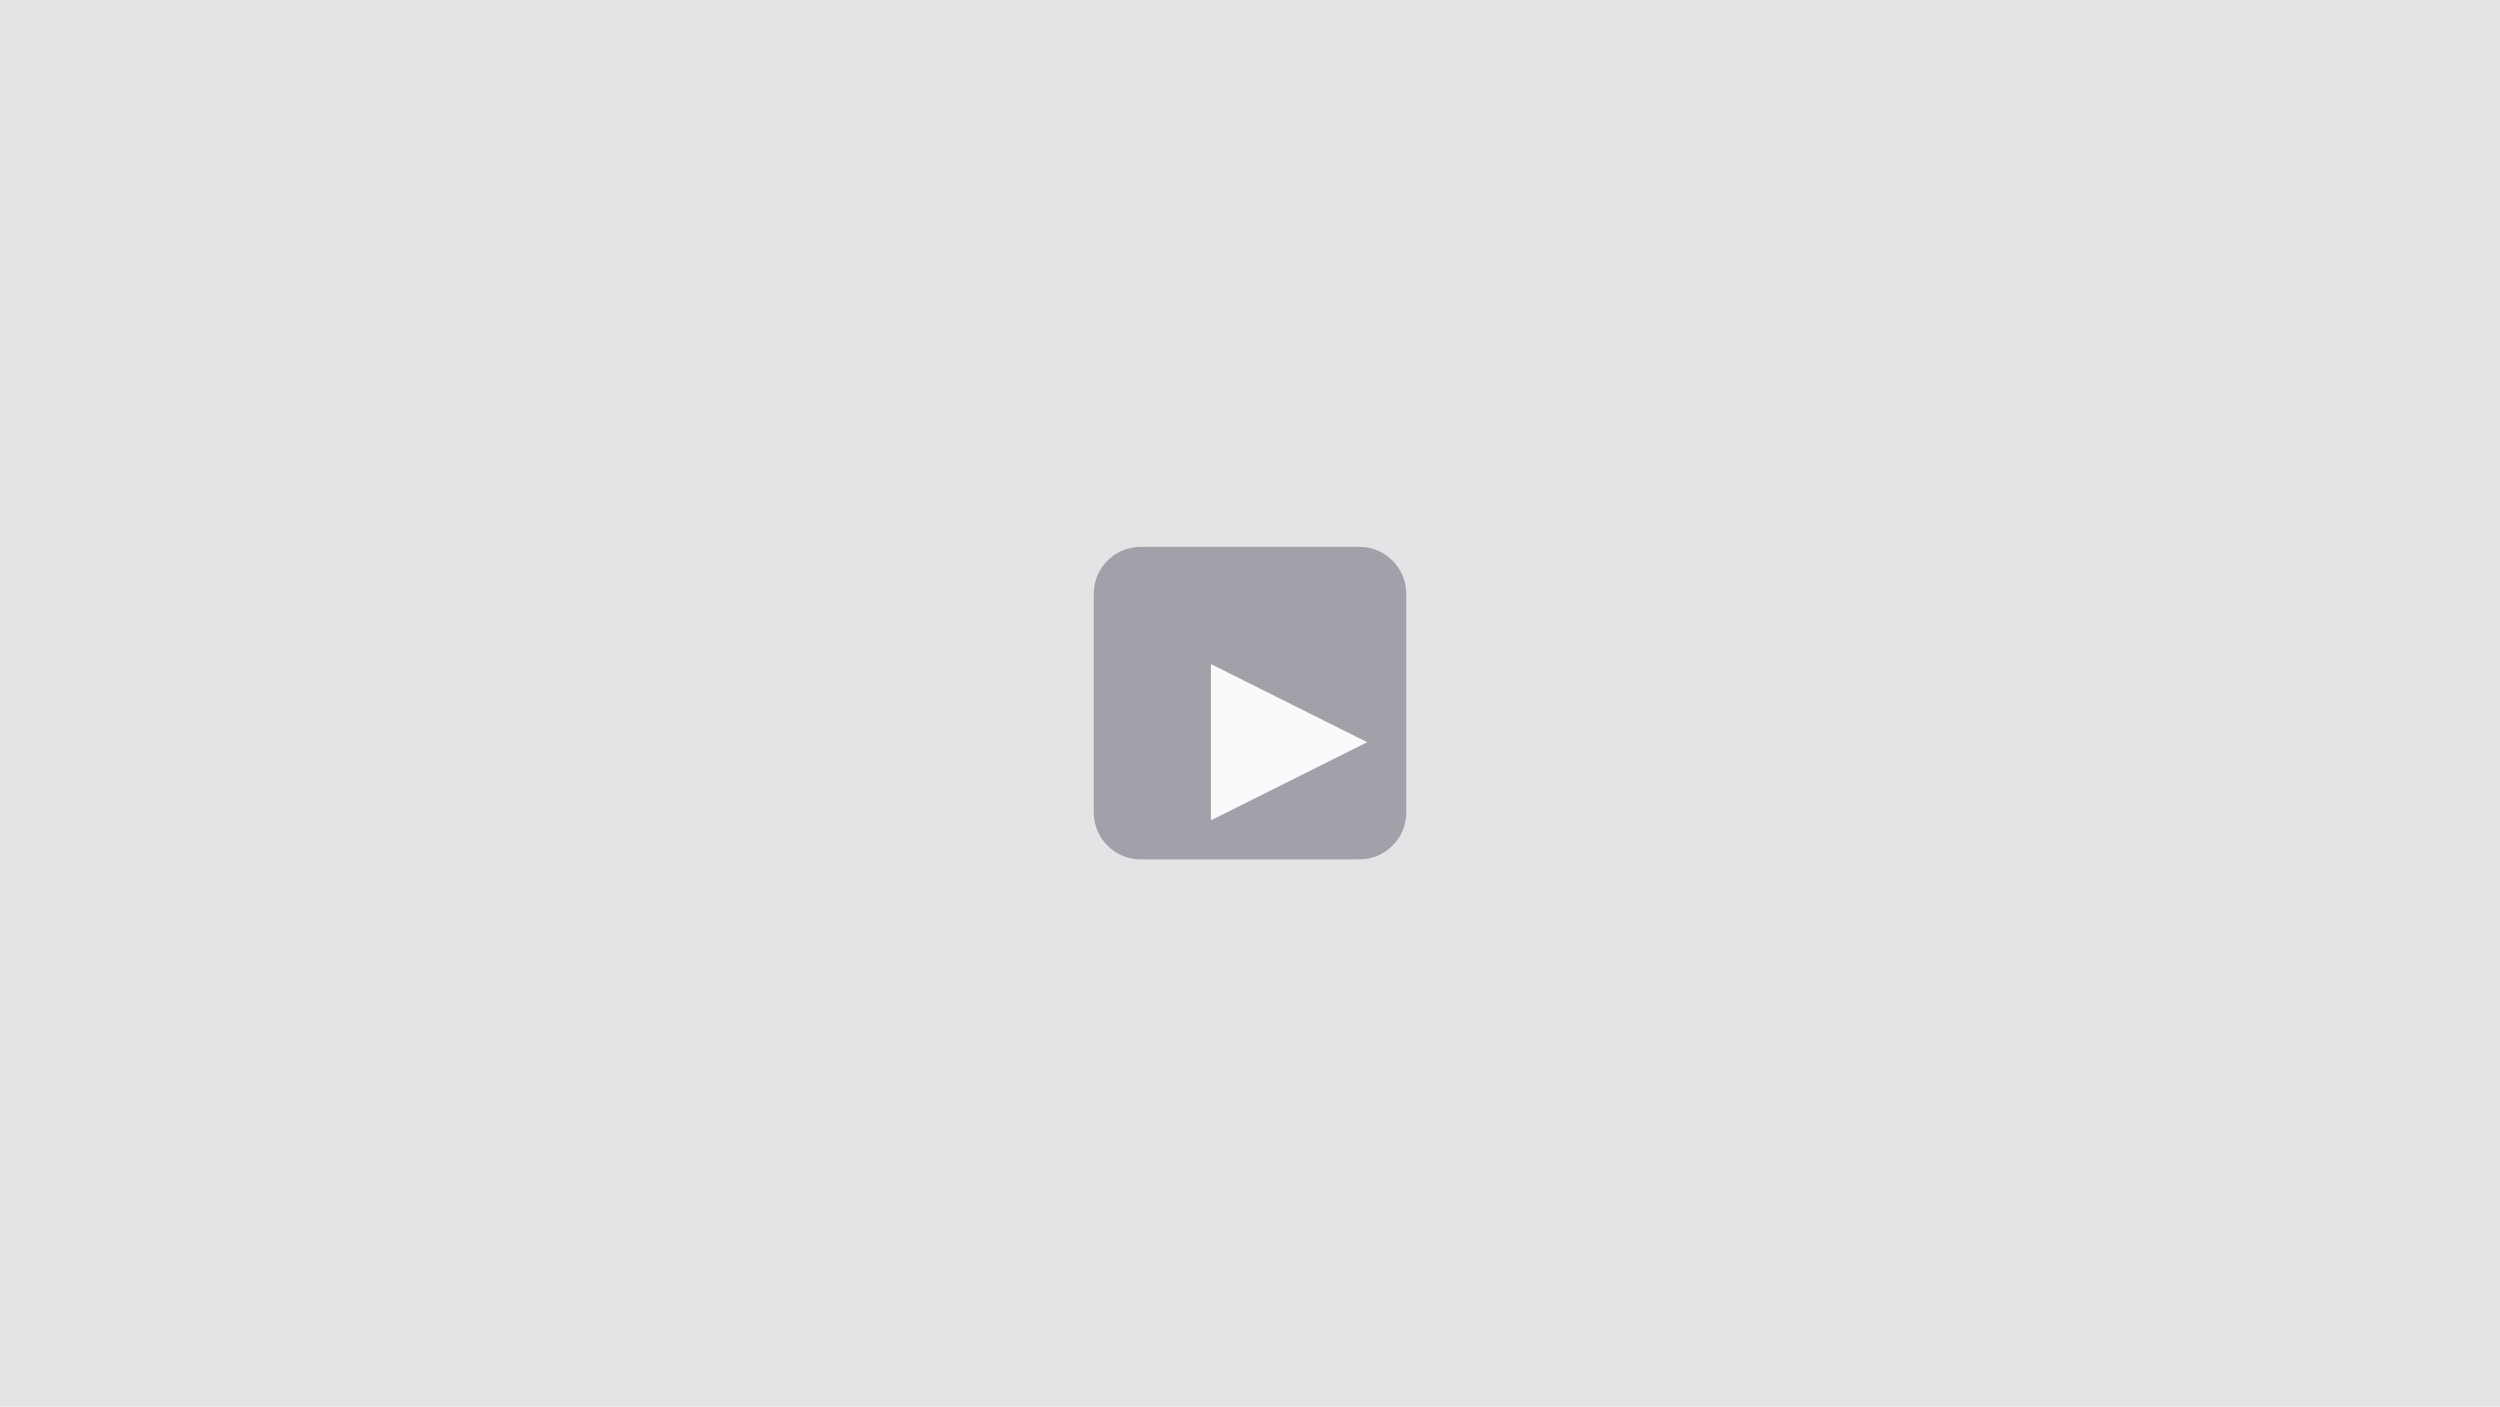
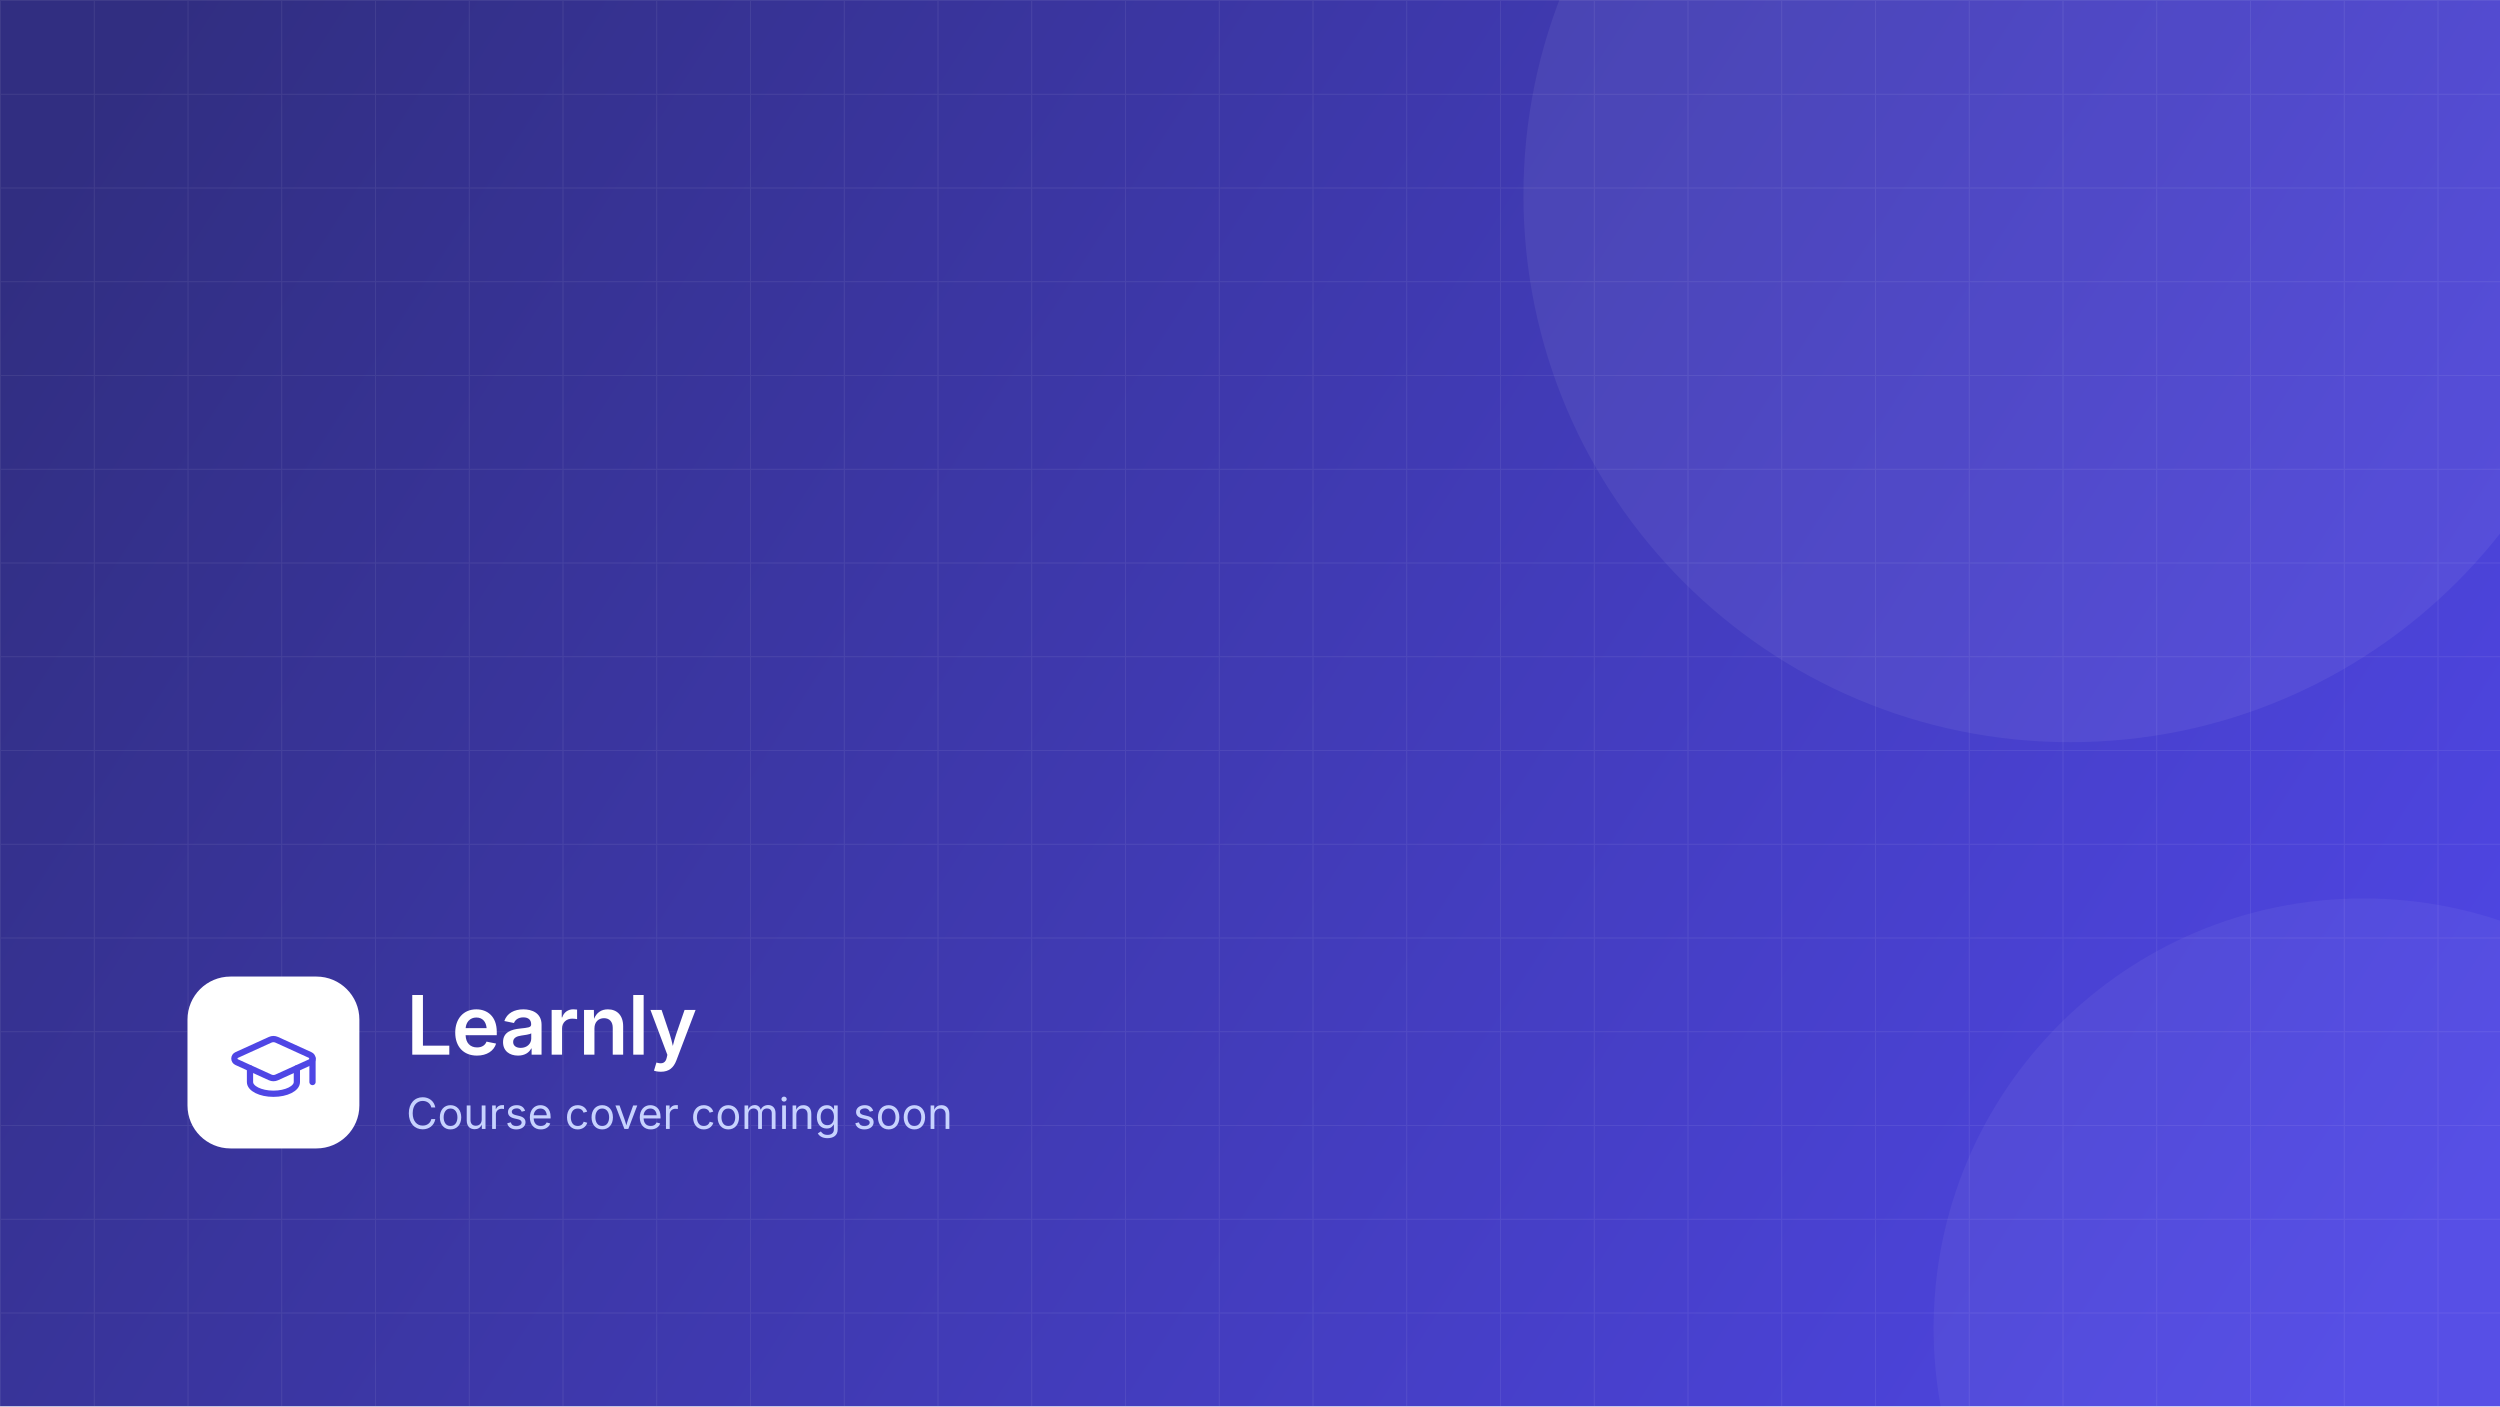
<svg xmlns="http://www.w3.org/2000/svg" width="1280" height="720" viewBox="0 0 1280 720" fill="none">
-   <rect width="1280" height="720" fill="#e4e4e7" />
-   <rect x="560" y="280" width="160" height="160" rx="24" fill="#a1a1aa" />
-   <path d="M620 340 L700 380 L620 420 Z" fill="#fafafa" />
+   <defs>
+     <linearGradient id="bg" x1="80" y1="0" x2="1200" y2="720" gradientUnits="userSpaceOnUse">
+       <stop stop-color="#312e81" />
+       <stop offset="1" stop-color="#4f46e5" />
+     </linearGradient>
+     <pattern id="grid" width="48" height="48" patternUnits="userSpaceOnUse">
+       <path d="M48 0H0V48" stroke="#ffffff" stroke-opacity="0.07" />
+     </pattern>
+   </defs>
+   <rect width="1280" height="720" fill="url(#bg)" />
+   <rect width="1280" height="720" fill="url(#grid)" />
+   <circle cx="1060" cy="100" r="280" fill="#ffffff" fill-opacity="0.06" />
+   <circle cx="1210" cy="680" r="220" fill="#ffffff" fill-opacity="0.05" />
+   <g transform="translate(96 500)">
+     <rect width="88" height="88" rx="22" fill="#ffffff" />
+     <g transform="translate(20 22) scale(2)" stroke="#4f46e5" stroke-width="1.6" stroke-linecap="round" stroke-linejoin="round">
+       <path d="M21.42 10.922a1 1 0 0 0-.019-1.838L12.83 5.18a2 2 0 0 0-1.66 0L2.6 9.08a1 1 0 0 0 0 1.832l8.57 3.908a2 2 0 0 0 1.66 0z" />
+       <path d="M22 10v6" />
+       <path d="M6 12.5V16a6 3 0 0 0 12 0v-3.5" />
+     </g>
+   </g>
+   <text x="208" y="540" font-family="Geist, ui-sans-serif, system-ui, -apple-system, 'Segoe UI', sans-serif" font-size="42" font-weight="600" letter-spacing="-0.5" fill="#ffffff">Learnly</text>
+   <text x="208" y="578" font-family="Geist, ui-sans-serif, system-ui, -apple-system, 'Segoe UI', sans-serif" font-size="22" fill="#c7d2fe">Course cover coming soon</text>
</svg>
